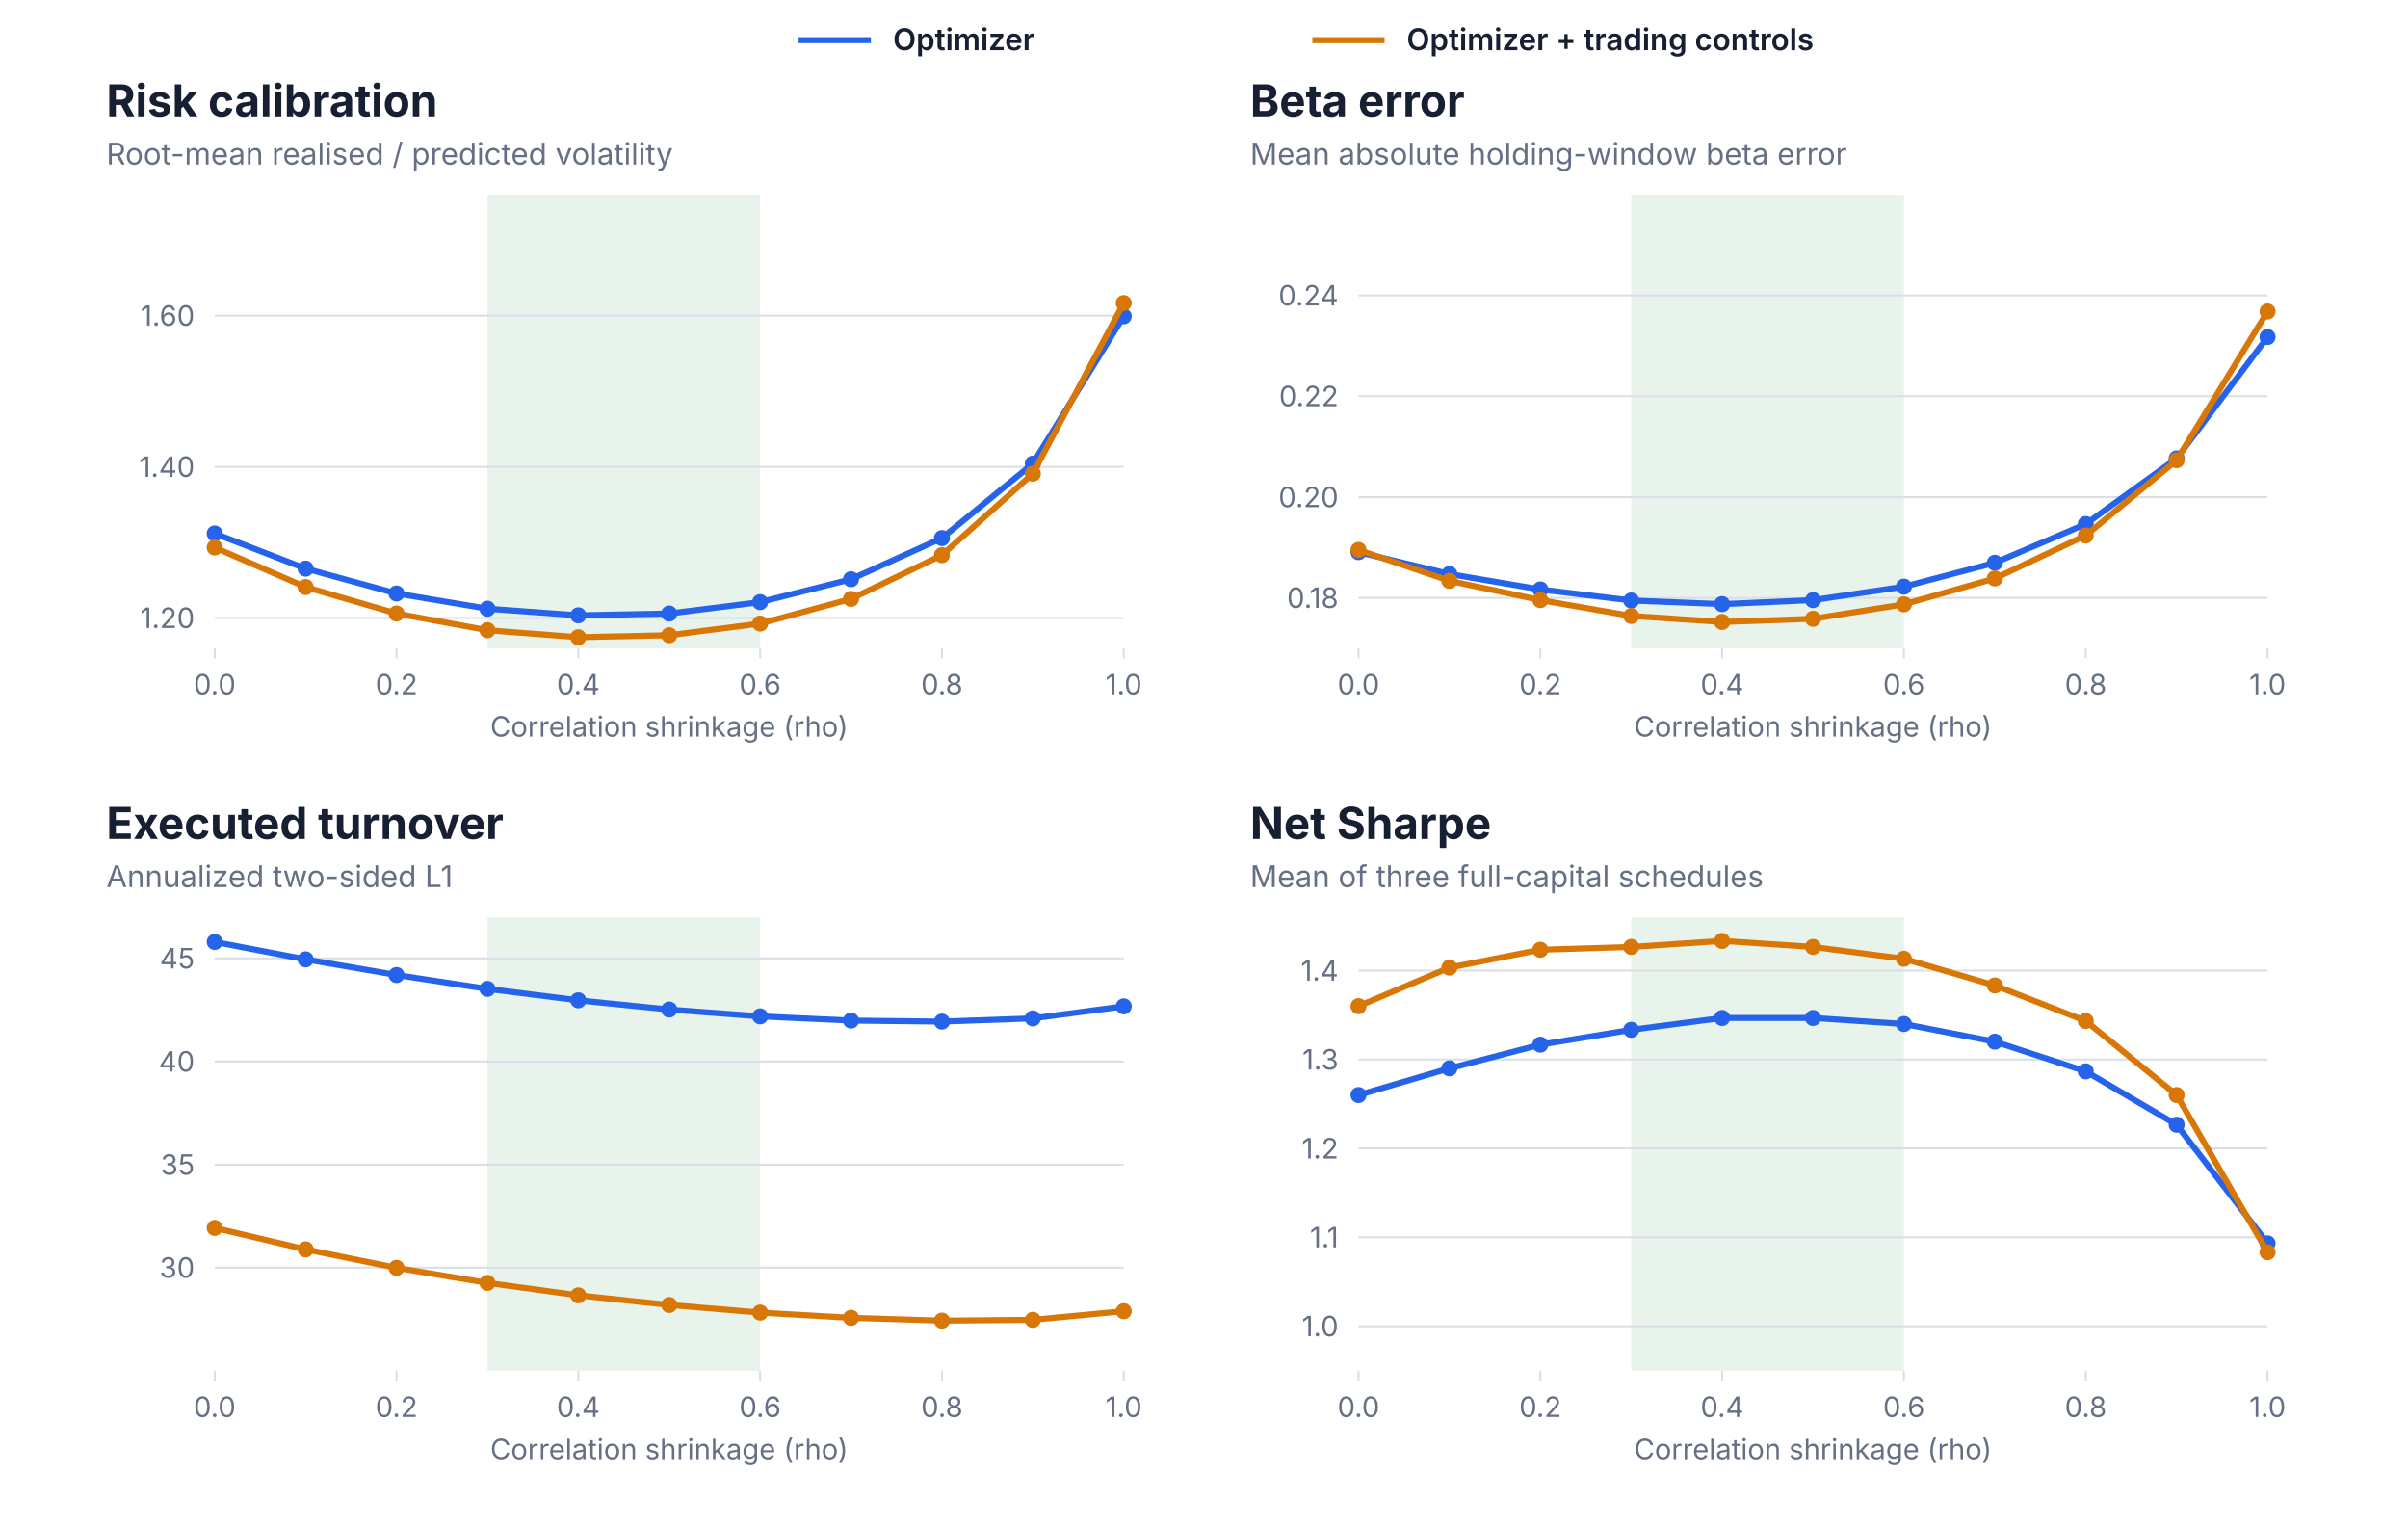
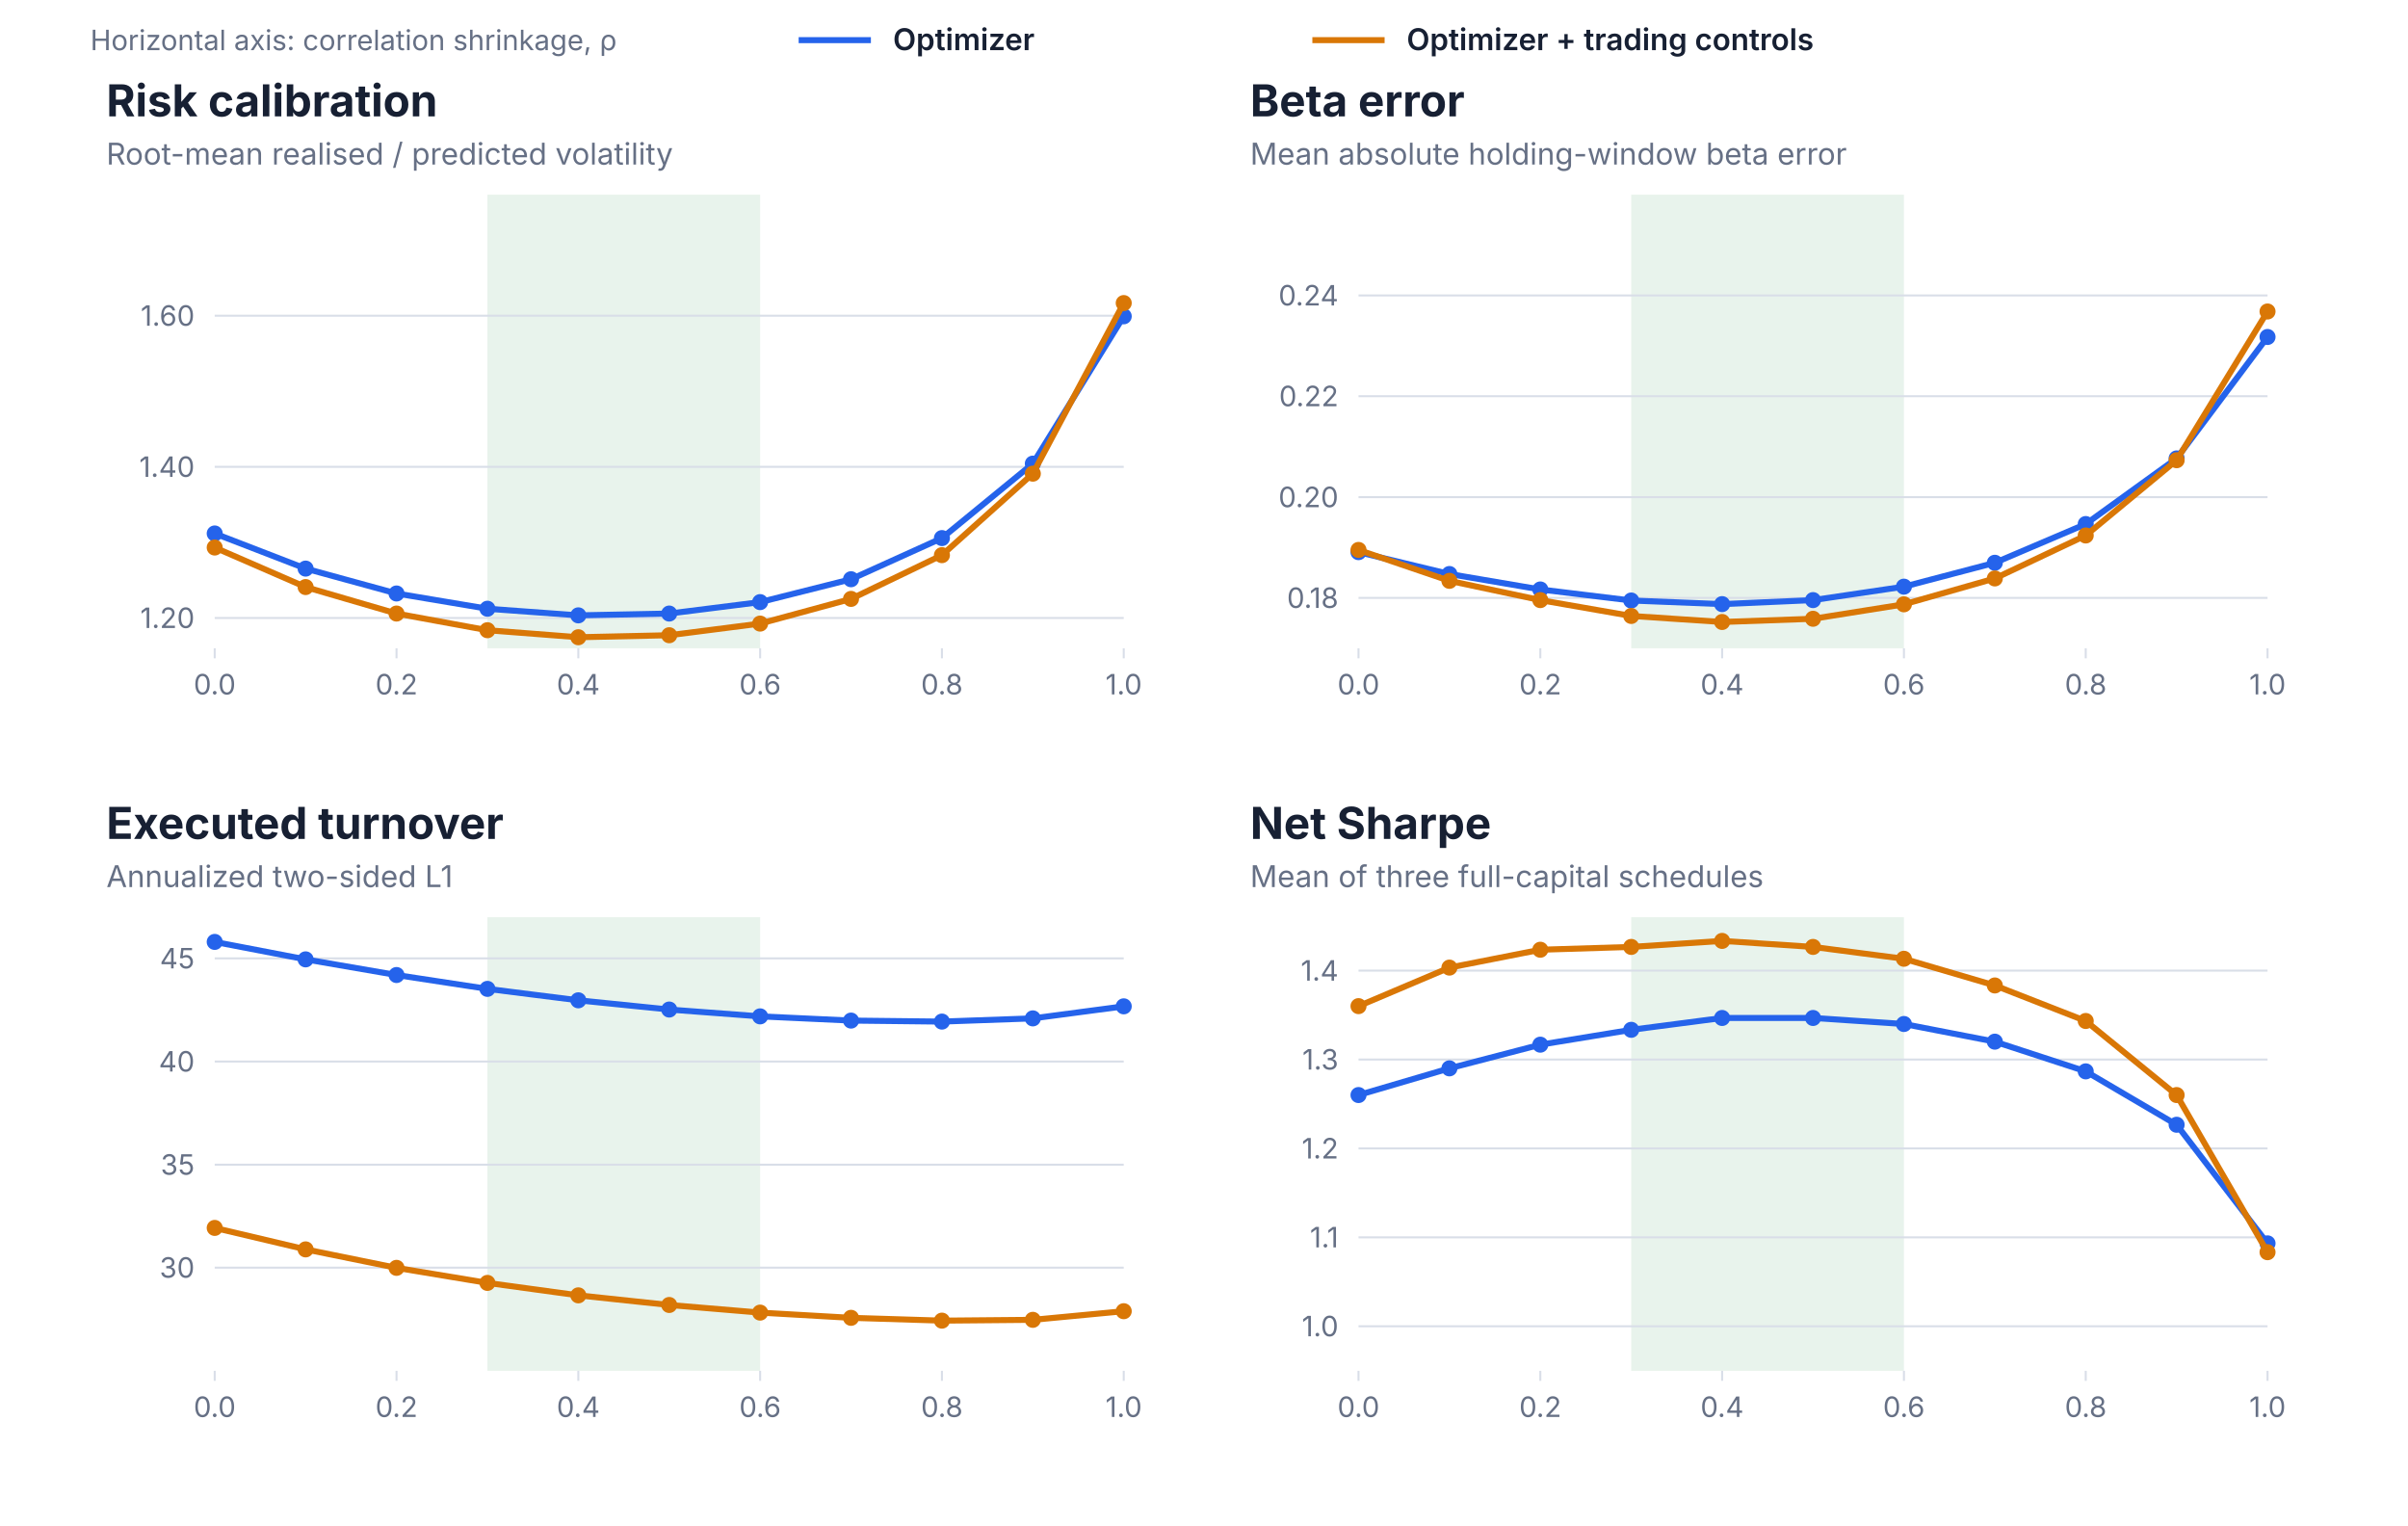
<svg xmlns="http://www.w3.org/2000/svg" width="1200" height="760" viewBox="0 0 1200 760" role="img" aria-labelledby="title desc">
  <g font-family="Inter, -apple-system, BlinkMacSystemFont, Segoe UI, sans-serif">
+     <text x="45.0" y="25.0" fill="#667085" font-size="14" font-weight="400" text-anchor="start">Horizontal axis: correlation shrinkage, ρ</text>
    <line x1="398.0" y1="20.0" x2="434.0" y2="20.0" stroke="#2563EB" stroke-width="3" />
    <text x="445.0" y="25.0" fill="#172033" font-size="15" font-weight="600" text-anchor="start">Optimizer</text>
    <line x1="654.0" y1="20.0" x2="690.0" y2="20.0" stroke="#D97706" stroke-width="3" />
    <text x="701.0" y="25.0" fill="#172033" font-size="15" font-weight="600" text-anchor="start">Optimizer + trading controls</text>
    <text x="53.0" y="58.0" fill="#172033" font-size="22" font-weight="650" text-anchor="start">Risk calibration</text>
    <text x="53.0" y="82.0" fill="#667085" font-size="15" font-weight="400" text-anchor="start">Root-mean realised / predicted volatility</text>
    <rect x="242.9" y="97.0" width="135.9" height="226.0" fill="#E8F3EC" />
    <line x1="107.0" y1="307.9" x2="560.0" y2="307.9" stroke="#D9DEE8" stroke-width="1" />
    <text x="97.0" y="312.9" fill="#667085" font-size="14" font-weight="400" text-anchor="end">1.20</text>
    <line x1="107.0" y1="232.6" x2="560.0" y2="232.6" stroke="#D9DEE8" stroke-width="1" />
    <text x="97.0" y="237.6" fill="#667085" font-size="14" font-weight="400" text-anchor="end">1.40</text>
    <line x1="107.0" y1="157.3" x2="560.0" y2="157.3" stroke="#D9DEE8" stroke-width="1" />
    <text x="97.0" y="162.3" fill="#667085" font-size="14" font-weight="400" text-anchor="end">1.60</text>
    <line x1="107.0" y1="323.0" x2="107.0" y2="328.0" stroke="#D9DEE8" stroke-width="1" />
    <text x="107.0" y="346.0" fill="#667085" font-size="14" font-weight="400" text-anchor="middle">0.0</text>
    <line x1="197.6" y1="323.0" x2="197.6" y2="328.0" stroke="#D9DEE8" stroke-width="1" />
    <text x="197.6" y="346.0" fill="#667085" font-size="14" font-weight="400" text-anchor="middle">0.2</text>
    <line x1="288.2" y1="323.0" x2="288.2" y2="328.0" stroke="#D9DEE8" stroke-width="1" />
    <text x="288.2" y="346.0" fill="#667085" font-size="14" font-weight="400" text-anchor="middle">0.4</text>
    <line x1="378.8" y1="323.0" x2="378.8" y2="328.0" stroke="#D9DEE8" stroke-width="1" />
    <text x="378.8" y="346.0" fill="#667085" font-size="14" font-weight="400" text-anchor="middle">0.6</text>
    <line x1="469.4" y1="323.0" x2="469.4" y2="328.0" stroke="#D9DEE8" stroke-width="1" />
    <text x="469.4" y="346.0" fill="#667085" font-size="14" font-weight="400" text-anchor="middle">0.8</text>
    <line x1="560.0" y1="323.0" x2="560.0" y2="328.0" stroke="#D9DEE8" stroke-width="1" />
    <text x="560.0" y="346.0" fill="#667085" font-size="14" font-weight="400" text-anchor="middle">1.0</text>
-     <text x="333.5" y="367.0" fill="#667085" font-size="14" font-weight="400" text-anchor="middle">Correlation shrinkage (rho)</text>
    <path d="M107.0,265.8 L152.3,283.3 L197.6,295.7 L242.9,303.3 L288.2,306.6 L333.5,305.7 L378.8,300.0 L424.1,288.6 L469.4,268.1 L514.7,231.0 L560.0,157.6" fill="none" stroke="#2563EB" stroke-width="3" stroke-linecap="round" stroke-linejoin="round" />
    <circle cx="107.0" cy="265.8" r="4" fill="#2563EB" />
    <circle cx="152.3" cy="283.3" r="4" fill="#2563EB" />
    <circle cx="197.6" cy="295.7" r="4" fill="#2563EB" />
    <circle cx="242.9" cy="303.3" r="4" fill="#2563EB" />
    <circle cx="288.2" cy="306.6" r="4" fill="#2563EB" />
    <circle cx="333.5" cy="305.7" r="4" fill="#2563EB" />
    <circle cx="378.8" cy="300.0" r="4" fill="#2563EB" />
    <circle cx="424.1" cy="288.6" r="4" fill="#2563EB" />
    <circle cx="469.4" cy="268.1" r="4" fill="#2563EB" />
    <circle cx="514.7" cy="231.0" r="4" fill="#2563EB" />
    <circle cx="560.0" cy="157.6" r="4" fill="#2563EB" />
    <path d="M107.0,272.8 L152.3,292.5 L197.6,305.7 L242.9,314.0 L288.2,317.5 L333.5,316.5 L378.8,310.7 L424.1,298.4 L469.4,276.6 L514.7,236.0 L560.0,151.0" fill="none" stroke="#D97706" stroke-width="3" stroke-linecap="round" stroke-linejoin="round" />
    <circle cx="107.0" cy="272.8" r="4" fill="#D97706" />
    <circle cx="152.3" cy="292.5" r="4" fill="#D97706" />
    <circle cx="197.6" cy="305.7" r="4" fill="#D97706" />
    <circle cx="242.9" cy="314.0" r="4" fill="#D97706" />
    <circle cx="288.2" cy="317.5" r="4" fill="#D97706" />
    <circle cx="333.5" cy="316.5" r="4" fill="#D97706" />
    <circle cx="378.8" cy="310.7" r="4" fill="#D97706" />
    <circle cx="424.1" cy="298.4" r="4" fill="#D97706" />
    <circle cx="469.4" cy="276.6" r="4" fill="#D97706" />
    <circle cx="514.7" cy="236.0" r="4" fill="#D97706" />
    <circle cx="560.0" cy="151.0" r="4" fill="#D97706" />
    <text x="623.0" y="58.0" fill="#172033" font-size="22" font-weight="650" text-anchor="start">Beta error</text>
    <text x="623.0" y="82.0" fill="#667085" font-size="15" font-weight="400" text-anchor="start">Mean absolute holding-window beta error</text>
    <rect x="812.9" y="97.0" width="135.9" height="226.0" fill="#E8F3EC" />
    <line x1="677.0" y1="297.9" x2="1130.0" y2="297.9" stroke="#D9DEE8" stroke-width="1" />
    <text x="667.0" y="302.9" fill="#667085" font-size="14" font-weight="400" text-anchor="end">0.18</text>
    <line x1="677.0" y1="247.7" x2="1130.0" y2="247.7" stroke="#D9DEE8" stroke-width="1" />
    <text x="667.0" y="252.7" fill="#667085" font-size="14" font-weight="400" text-anchor="end">0.20</text>
    <line x1="677.0" y1="197.4" x2="1130.0" y2="197.4" stroke="#D9DEE8" stroke-width="1" />
    <text x="667.0" y="202.4" fill="#667085" font-size="14" font-weight="400" text-anchor="end">0.22</text>
    <line x1="677.0" y1="147.2" x2="1130.0" y2="147.2" stroke="#D9DEE8" stroke-width="1" />
    <text x="667.0" y="152.2" fill="#667085" font-size="14" font-weight="400" text-anchor="end">0.24</text>
    <line x1="677.0" y1="323.0" x2="677.0" y2="328.0" stroke="#D9DEE8" stroke-width="1" />
    <text x="677.0" y="346.0" fill="#667085" font-size="14" font-weight="400" text-anchor="middle">0.0</text>
    <line x1="767.6" y1="323.0" x2="767.6" y2="328.0" stroke="#D9DEE8" stroke-width="1" />
    <text x="767.6" y="346.0" fill="#667085" font-size="14" font-weight="400" text-anchor="middle">0.2</text>
    <line x1="858.2" y1="323.0" x2="858.2" y2="328.0" stroke="#D9DEE8" stroke-width="1" />
    <text x="858.2" y="346.0" fill="#667085" font-size="14" font-weight="400" text-anchor="middle">0.4</text>
    <line x1="948.8" y1="323.0" x2="948.8" y2="328.0" stroke="#D9DEE8" stroke-width="1" />
    <text x="948.8" y="346.0" fill="#667085" font-size="14" font-weight="400" text-anchor="middle">0.6</text>
    <line x1="1039.4" y1="323.0" x2="1039.4" y2="328.0" stroke="#D9DEE8" stroke-width="1" />
    <text x="1039.4" y="346.0" fill="#667085" font-size="14" font-weight="400" text-anchor="middle">0.8</text>
    <line x1="1130.0" y1="323.0" x2="1130.0" y2="328.0" stroke="#D9DEE8" stroke-width="1" />
    <text x="1130.0" y="346.0" fill="#667085" font-size="14" font-weight="400" text-anchor="middle">1.0</text>
-     <text x="903.5" y="367.0" fill="#667085" font-size="14" font-weight="400" text-anchor="middle">Correlation shrinkage (rho)</text>
    <path d="M677.0,275.1 L722.3,286.0 L767.6,293.7 L812.9,299.2 L858.2,301.0 L903.5,299.0 L948.8,292.3 L994.1,280.4 L1039.4,261.1 L1084.7,228.4 L1130.0,167.9" fill="none" stroke="#2563EB" stroke-width="3" stroke-linecap="round" stroke-linejoin="round" />
    <circle cx="677.0" cy="275.1" r="4" fill="#2563EB" />
    <circle cx="722.3" cy="286.0" r="4" fill="#2563EB" />
    <circle cx="767.6" cy="293.7" r="4" fill="#2563EB" />
    <circle cx="812.9" cy="299.2" r="4" fill="#2563EB" />
    <circle cx="858.2" cy="301.0" r="4" fill="#2563EB" />
    <circle cx="903.5" cy="299.0" r="4" fill="#2563EB" />
    <circle cx="948.8" cy="292.3" r="4" fill="#2563EB" />
    <circle cx="994.1" cy="280.4" r="4" fill="#2563EB" />
    <circle cx="1039.4" cy="261.1" r="4" fill="#2563EB" />
    <circle cx="1084.7" cy="228.4" r="4" fill="#2563EB" />
    <circle cx="1130.0" cy="167.9" r="4" fill="#2563EB" />
    <path d="M677.0,274.0 L722.3,289.4 L767.6,299.0 L812.9,306.9 L858.2,309.9 L903.5,308.3 L948.8,301.1 L994.1,288.2 L1039.4,266.8 L1084.7,229.3 L1130.0,155.2" fill="none" stroke="#D97706" stroke-width="3" stroke-linecap="round" stroke-linejoin="round" />
    <circle cx="677.0" cy="274.0" r="4" fill="#D97706" />
    <circle cx="722.3" cy="289.4" r="4" fill="#D97706" />
    <circle cx="767.6" cy="299.0" r="4" fill="#D97706" />
    <circle cx="812.9" cy="306.9" r="4" fill="#D97706" />
    <circle cx="858.2" cy="309.9" r="4" fill="#D97706" />
    <circle cx="903.5" cy="308.3" r="4" fill="#D97706" />
    <circle cx="948.8" cy="301.1" r="4" fill="#D97706" />
    <circle cx="994.1" cy="288.2" r="4" fill="#D97706" />
    <circle cx="1039.4" cy="266.8" r="4" fill="#D97706" />
    <circle cx="1084.7" cy="229.3" r="4" fill="#D97706" />
    <circle cx="1130.0" cy="155.2" r="4" fill="#D97706" />
    <text x="53.0" y="418.0" fill="#172033" font-size="22" font-weight="650" text-anchor="start">Executed turnover</text>
    <text x="53.0" y="442.0" fill="#667085" font-size="15" font-weight="400" text-anchor="start">Annualized two-sided L1</text>
    <rect x="242.9" y="457.0" width="135.9" height="226.0" fill="#E8F3EC" />
    <line x1="107.0" y1="631.6" x2="560.0" y2="631.6" stroke="#D9DEE8" stroke-width="1" />
    <text x="97.0" y="636.6" fill="#667085" font-size="14" font-weight="400" text-anchor="end">30</text>
    <line x1="107.0" y1="580.3" x2="560.0" y2="580.3" stroke="#D9DEE8" stroke-width="1" />
    <text x="97.0" y="585.3" fill="#667085" font-size="14" font-weight="400" text-anchor="end">35</text>
    <line x1="107.0" y1="528.9" x2="560.0" y2="528.9" stroke="#D9DEE8" stroke-width="1" />
    <text x="97.0" y="533.9" fill="#667085" font-size="14" font-weight="400" text-anchor="end">40</text>
    <line x1="107.0" y1="477.5" x2="560.0" y2="477.5" stroke="#D9DEE8" stroke-width="1" />
    <text x="97.0" y="482.5" fill="#667085" font-size="14" font-weight="400" text-anchor="end">45</text>
    <line x1="107.0" y1="683.0" x2="107.0" y2="688.0" stroke="#D9DEE8" stroke-width="1" />
    <text x="107.0" y="706.0" fill="#667085" font-size="14" font-weight="400" text-anchor="middle">0.0</text>
    <line x1="197.6" y1="683.0" x2="197.6" y2="688.0" stroke="#D9DEE8" stroke-width="1" />
    <text x="197.6" y="706.0" fill="#667085" font-size="14" font-weight="400" text-anchor="middle">0.2</text>
    <line x1="288.2" y1="683.0" x2="288.2" y2="688.0" stroke="#D9DEE8" stroke-width="1" />
    <text x="288.2" y="706.0" fill="#667085" font-size="14" font-weight="400" text-anchor="middle">0.4</text>
    <line x1="378.8" y1="683.0" x2="378.8" y2="688.0" stroke="#D9DEE8" stroke-width="1" />
    <text x="378.8" y="706.0" fill="#667085" font-size="14" font-weight="400" text-anchor="middle">0.6</text>
    <line x1="469.4" y1="683.0" x2="469.4" y2="688.0" stroke="#D9DEE8" stroke-width="1" />
    <text x="469.4" y="706.0" fill="#667085" font-size="14" font-weight="400" text-anchor="middle">0.8</text>
    <line x1="560.0" y1="683.0" x2="560.0" y2="688.0" stroke="#D9DEE8" stroke-width="1" />
    <text x="560.0" y="706.0" fill="#667085" font-size="14" font-weight="400" text-anchor="middle">1.0</text>
-     <text x="333.5" y="727.0" fill="#667085" font-size="14" font-weight="400" text-anchor="middle">Correlation shrinkage (rho)</text>
    <path d="M107.0,469.3 L152.3,478.0 L197.6,485.8 L242.9,492.7 L288.2,498.4 L333.5,503.0 L378.8,506.4 L424.1,508.5 L469.4,509.0 L514.7,507.4 L560.0,501.4" fill="none" stroke="#2563EB" stroke-width="3" stroke-linecap="round" stroke-linejoin="round" />
    <circle cx="107.0" cy="469.3" r="4" fill="#2563EB" />
    <circle cx="152.3" cy="478.0" r="4" fill="#2563EB" />
    <circle cx="197.6" cy="485.8" r="4" fill="#2563EB" />
    <circle cx="242.9" cy="492.7" r="4" fill="#2563EB" />
    <circle cx="288.2" cy="498.4" r="4" fill="#2563EB" />
    <circle cx="333.5" cy="503.0" r="4" fill="#2563EB" />
    <circle cx="378.8" cy="506.4" r="4" fill="#2563EB" />
    <circle cx="424.1" cy="508.5" r="4" fill="#2563EB" />
    <circle cx="469.4" cy="509.0" r="4" fill="#2563EB" />
    <circle cx="514.7" cy="507.4" r="4" fill="#2563EB" />
    <circle cx="560.0" cy="501.4" r="4" fill="#2563EB" />
    <path d="M107.0,611.8 L152.3,622.5 L197.6,631.7 L242.9,639.2 L288.2,645.4 L333.5,650.2 L378.8,654.0 L424.1,656.6 L469.4,658.0 L514.7,657.6 L560.0,653.3" fill="none" stroke="#D97706" stroke-width="3" stroke-linecap="round" stroke-linejoin="round" />
    <circle cx="107.0" cy="611.8" r="4" fill="#D97706" />
    <circle cx="152.3" cy="622.5" r="4" fill="#D97706" />
    <circle cx="197.6" cy="631.7" r="4" fill="#D97706" />
    <circle cx="242.9" cy="639.2" r="4" fill="#D97706" />
    <circle cx="288.2" cy="645.4" r="4" fill="#D97706" />
    <circle cx="333.5" cy="650.2" r="4" fill="#D97706" />
    <circle cx="378.8" cy="654.0" r="4" fill="#D97706" />
    <circle cx="424.1" cy="656.6" r="4" fill="#D97706" />
    <circle cx="469.4" cy="658.0" r="4" fill="#D97706" />
    <circle cx="514.7" cy="657.6" r="4" fill="#D97706" />
    <circle cx="560.0" cy="653.3" r="4" fill="#D97706" />
    <text x="623.0" y="418.0" fill="#172033" font-size="22" font-weight="650" text-anchor="start">Net Sharpe</text>
    <text x="623.0" y="442.0" fill="#667085" font-size="15" font-weight="400" text-anchor="start">Mean of three full-capital schedules</text>
    <rect x="812.9" y="457.0" width="135.9" height="226.0" fill="#E8F3EC" />
    <line x1="677.0" y1="660.8" x2="1130.0" y2="660.8" stroke="#D9DEE8" stroke-width="1" />
    <text x="667.0" y="665.8" fill="#667085" font-size="14" font-weight="400" text-anchor="end">1.0</text>
    <line x1="677.0" y1="616.5" x2="1130.0" y2="616.5" stroke="#D9DEE8" stroke-width="1" />
    <text x="667.0" y="621.5" fill="#667085" font-size="14" font-weight="400" text-anchor="end">1.1</text>
    <line x1="677.0" y1="572.2" x2="1130.0" y2="572.2" stroke="#D9DEE8" stroke-width="1" />
    <text x="667.0" y="577.2" fill="#667085" font-size="14" font-weight="400" text-anchor="end">1.2</text>
    <line x1="677.0" y1="527.9" x2="1130.0" y2="527.9" stroke="#D9DEE8" stroke-width="1" />
    <text x="667.0" y="532.9" fill="#667085" font-size="14" font-weight="400" text-anchor="end">1.3</text>
    <line x1="677.0" y1="483.6" x2="1130.0" y2="483.6" stroke="#D9DEE8" stroke-width="1" />
    <text x="667.0" y="488.6" fill="#667085" font-size="14" font-weight="400" text-anchor="end">1.4</text>
    <line x1="677.0" y1="683.0" x2="677.0" y2="688.0" stroke="#D9DEE8" stroke-width="1" />
    <text x="677.0" y="706.0" fill="#667085" font-size="14" font-weight="400" text-anchor="middle">0.0</text>
    <line x1="767.6" y1="683.0" x2="767.6" y2="688.0" stroke="#D9DEE8" stroke-width="1" />
    <text x="767.6" y="706.0" fill="#667085" font-size="14" font-weight="400" text-anchor="middle">0.2</text>
    <line x1="858.2" y1="683.0" x2="858.2" y2="688.0" stroke="#D9DEE8" stroke-width="1" />
    <text x="858.2" y="706.0" fill="#667085" font-size="14" font-weight="400" text-anchor="middle">0.4</text>
    <line x1="948.8" y1="683.0" x2="948.8" y2="688.0" stroke="#D9DEE8" stroke-width="1" />
    <text x="948.8" y="706.0" fill="#667085" font-size="14" font-weight="400" text-anchor="middle">0.6</text>
    <line x1="1039.4" y1="683.0" x2="1039.4" y2="688.0" stroke="#D9DEE8" stroke-width="1" />
    <text x="1039.4" y="706.0" fill="#667085" font-size="14" font-weight="400" text-anchor="middle">0.8</text>
    <line x1="1130.0" y1="683.0" x2="1130.0" y2="688.0" stroke="#D9DEE8" stroke-width="1" />
    <text x="1130.0" y="706.0" fill="#667085" font-size="14" font-weight="400" text-anchor="middle">1.0</text>
-     <text x="903.5" y="727.0" fill="#667085" font-size="14" font-weight="400" text-anchor="middle">Correlation shrinkage (rho)</text>
    <path d="M677.0,545.6 L722.3,532.3 L767.6,520.5 L812.9,513.1 L858.2,507.2 L903.5,507.2 L948.8,510.2 L994.1,519.0 L1039.4,533.8 L1084.7,560.4 L1130.0,619.5" fill="none" stroke="#2563EB" stroke-width="3" stroke-linecap="round" stroke-linejoin="round" />
    <circle cx="677.0" cy="545.6" r="4" fill="#2563EB" />
    <circle cx="722.3" cy="532.3" r="4" fill="#2563EB" />
    <circle cx="767.6" cy="520.5" r="4" fill="#2563EB" />
    <circle cx="812.9" cy="513.1" r="4" fill="#2563EB" />
    <circle cx="858.2" cy="507.2" r="4" fill="#2563EB" />
    <circle cx="903.5" cy="507.2" r="4" fill="#2563EB" />
    <circle cx="948.8" cy="510.2" r="4" fill="#2563EB" />
    <circle cx="994.1" cy="519.0" r="4" fill="#2563EB" />
    <circle cx="1039.4" cy="533.8" r="4" fill="#2563EB" />
    <circle cx="1084.7" cy="560.4" r="4" fill="#2563EB" />
    <circle cx="1130.0" cy="619.5" r="4" fill="#2563EB" />
    <path d="M677.0,501.3 L722.3,482.1 L767.6,473.2 L812.9,471.8 L858.2,468.8 L903.5,471.8 L948.8,477.7 L994.1,491.0 L1039.4,508.7 L1084.7,545.6 L1130.0,623.9" fill="none" stroke="#D97706" stroke-width="3" stroke-linecap="round" stroke-linejoin="round" />
    <circle cx="677.0" cy="501.3" r="4" fill="#D97706" />
    <circle cx="722.3" cy="482.1" r="4" fill="#D97706" />
    <circle cx="767.6" cy="473.2" r="4" fill="#D97706" />
    <circle cx="812.9" cy="471.8" r="4" fill="#D97706" />
    <circle cx="858.2" cy="468.8" r="4" fill="#D97706" />
    <circle cx="903.5" cy="471.8" r="4" fill="#D97706" />
    <circle cx="948.8" cy="477.7" r="4" fill="#D97706" />
    <circle cx="994.1" cy="491.0" r="4" fill="#D97706" />
    <circle cx="1039.4" cy="508.7" r="4" fill="#D97706" />
    <circle cx="1084.7" cy="545.6" r="4" fill="#D97706" />
    <circle cx="1130.0" cy="623.9" r="4" fill="#D97706" />
  </g>
</svg>
